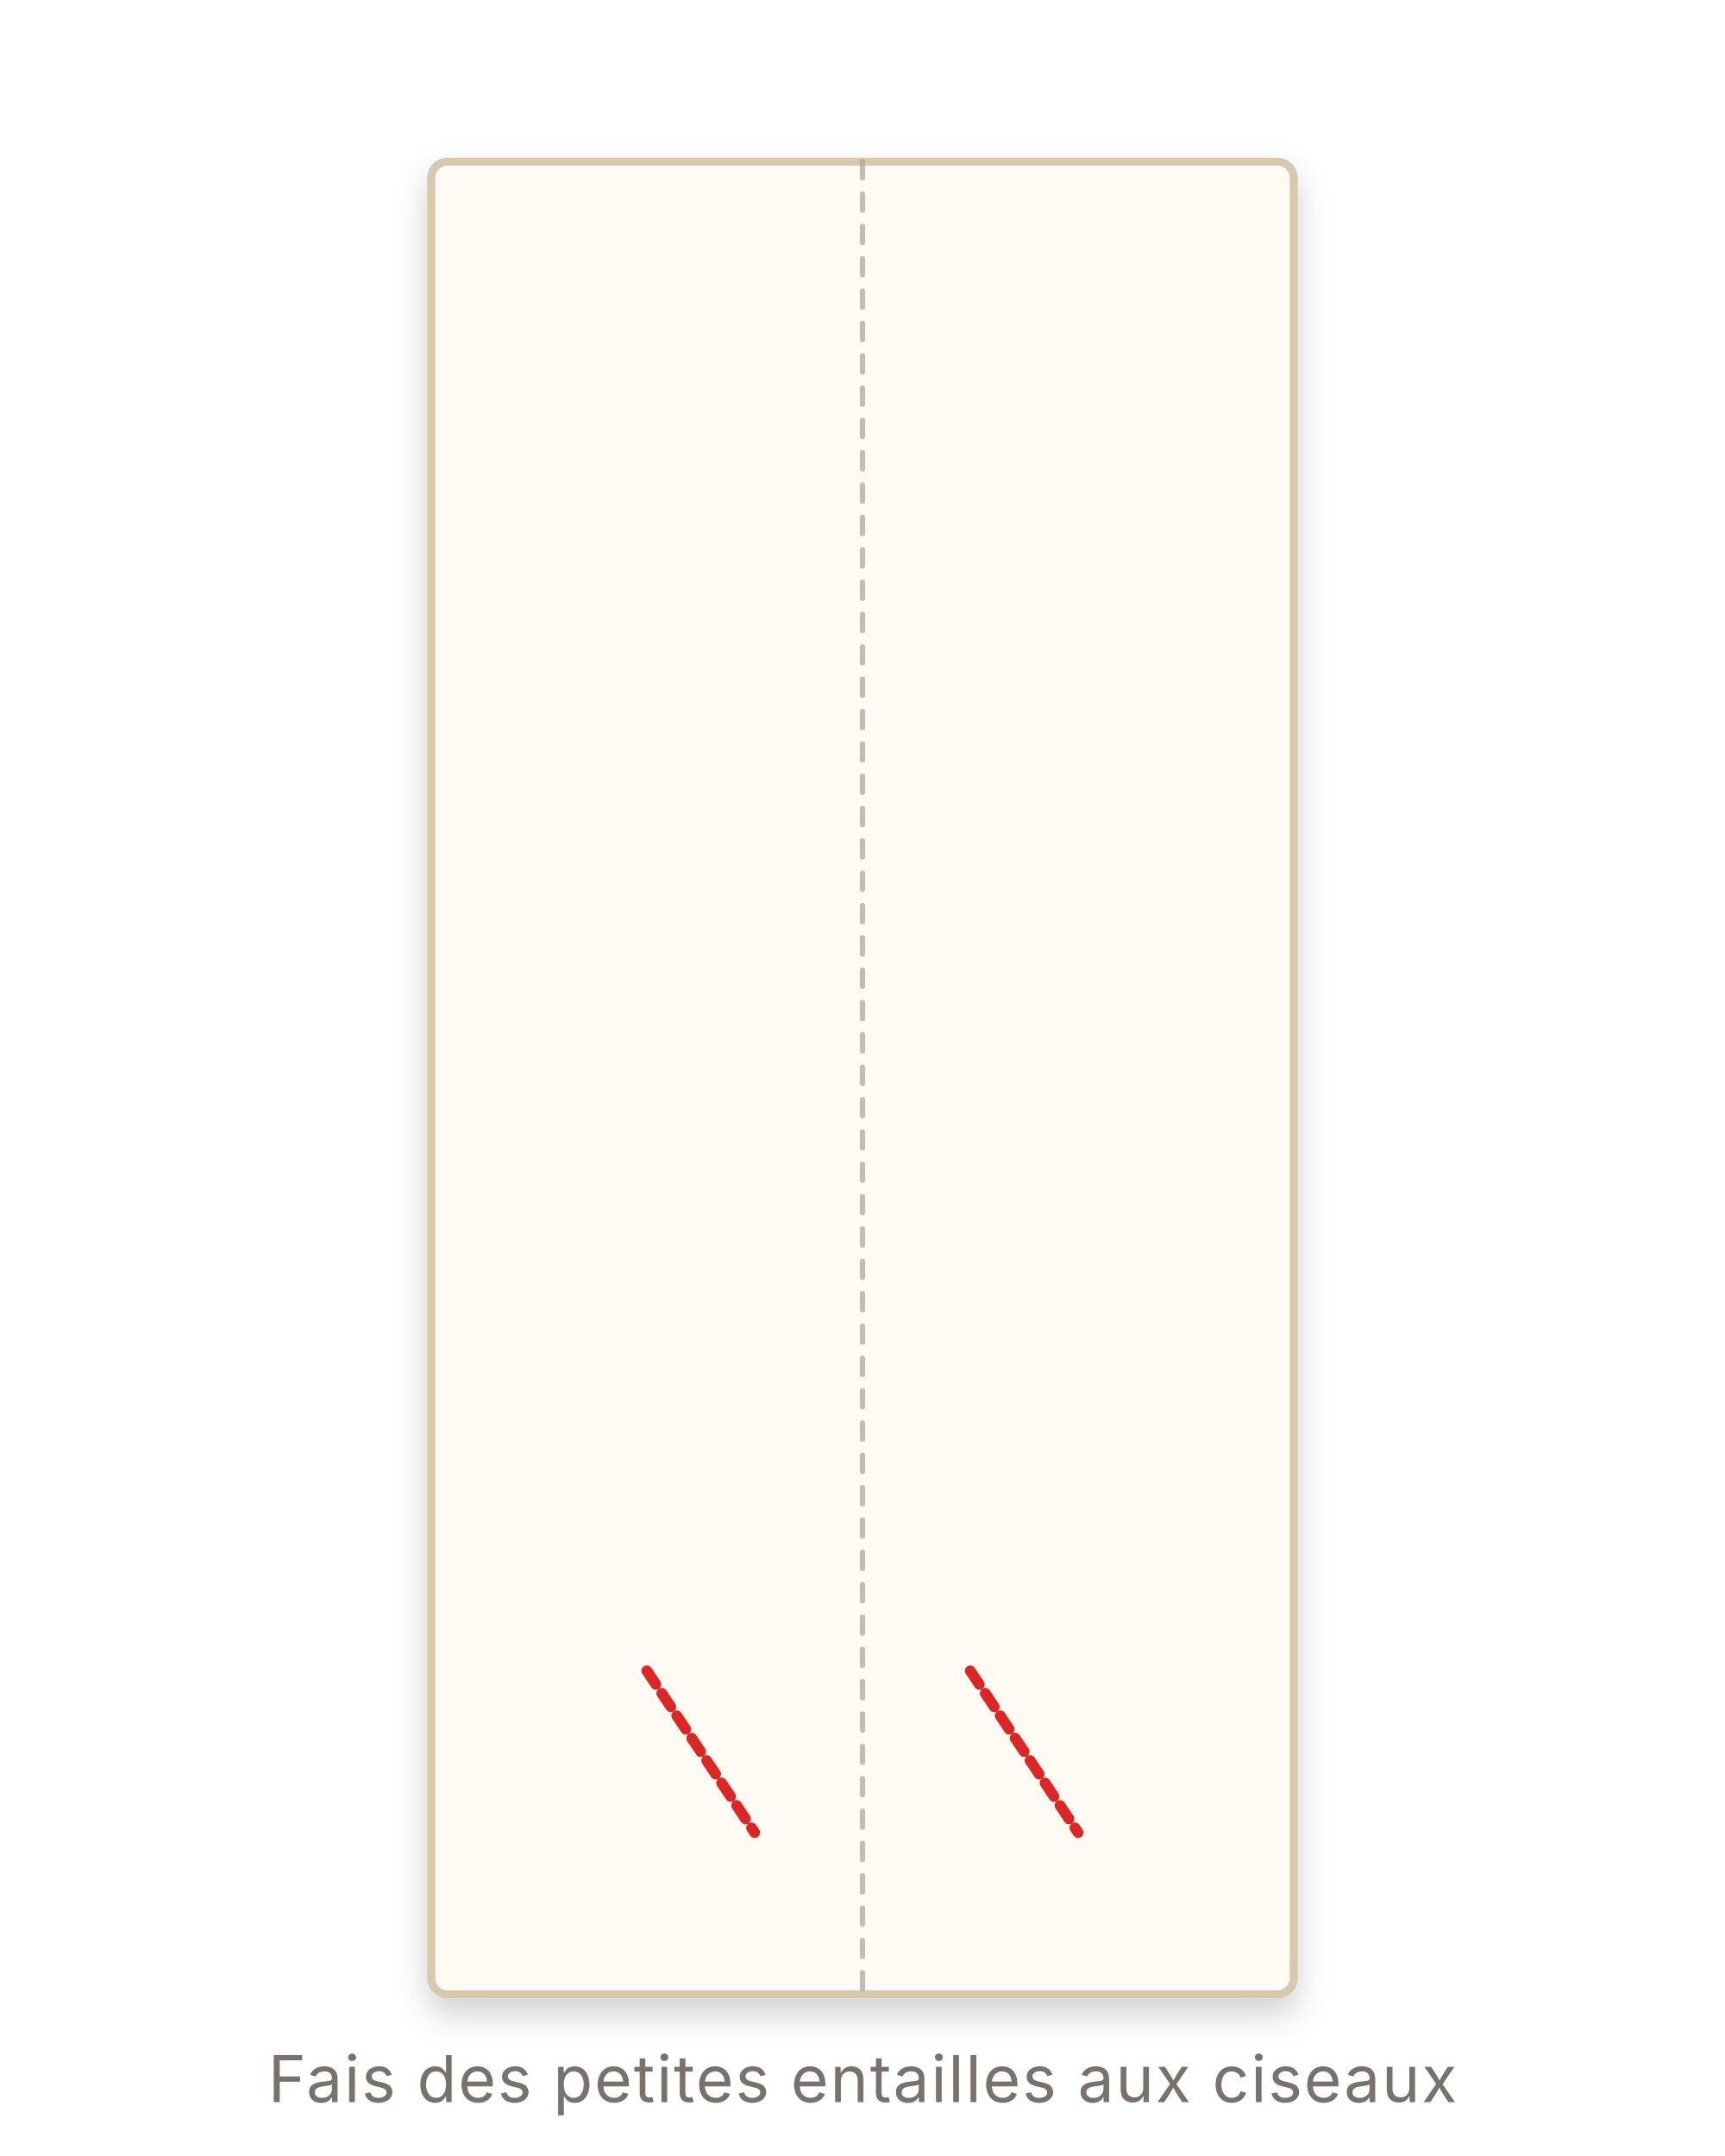
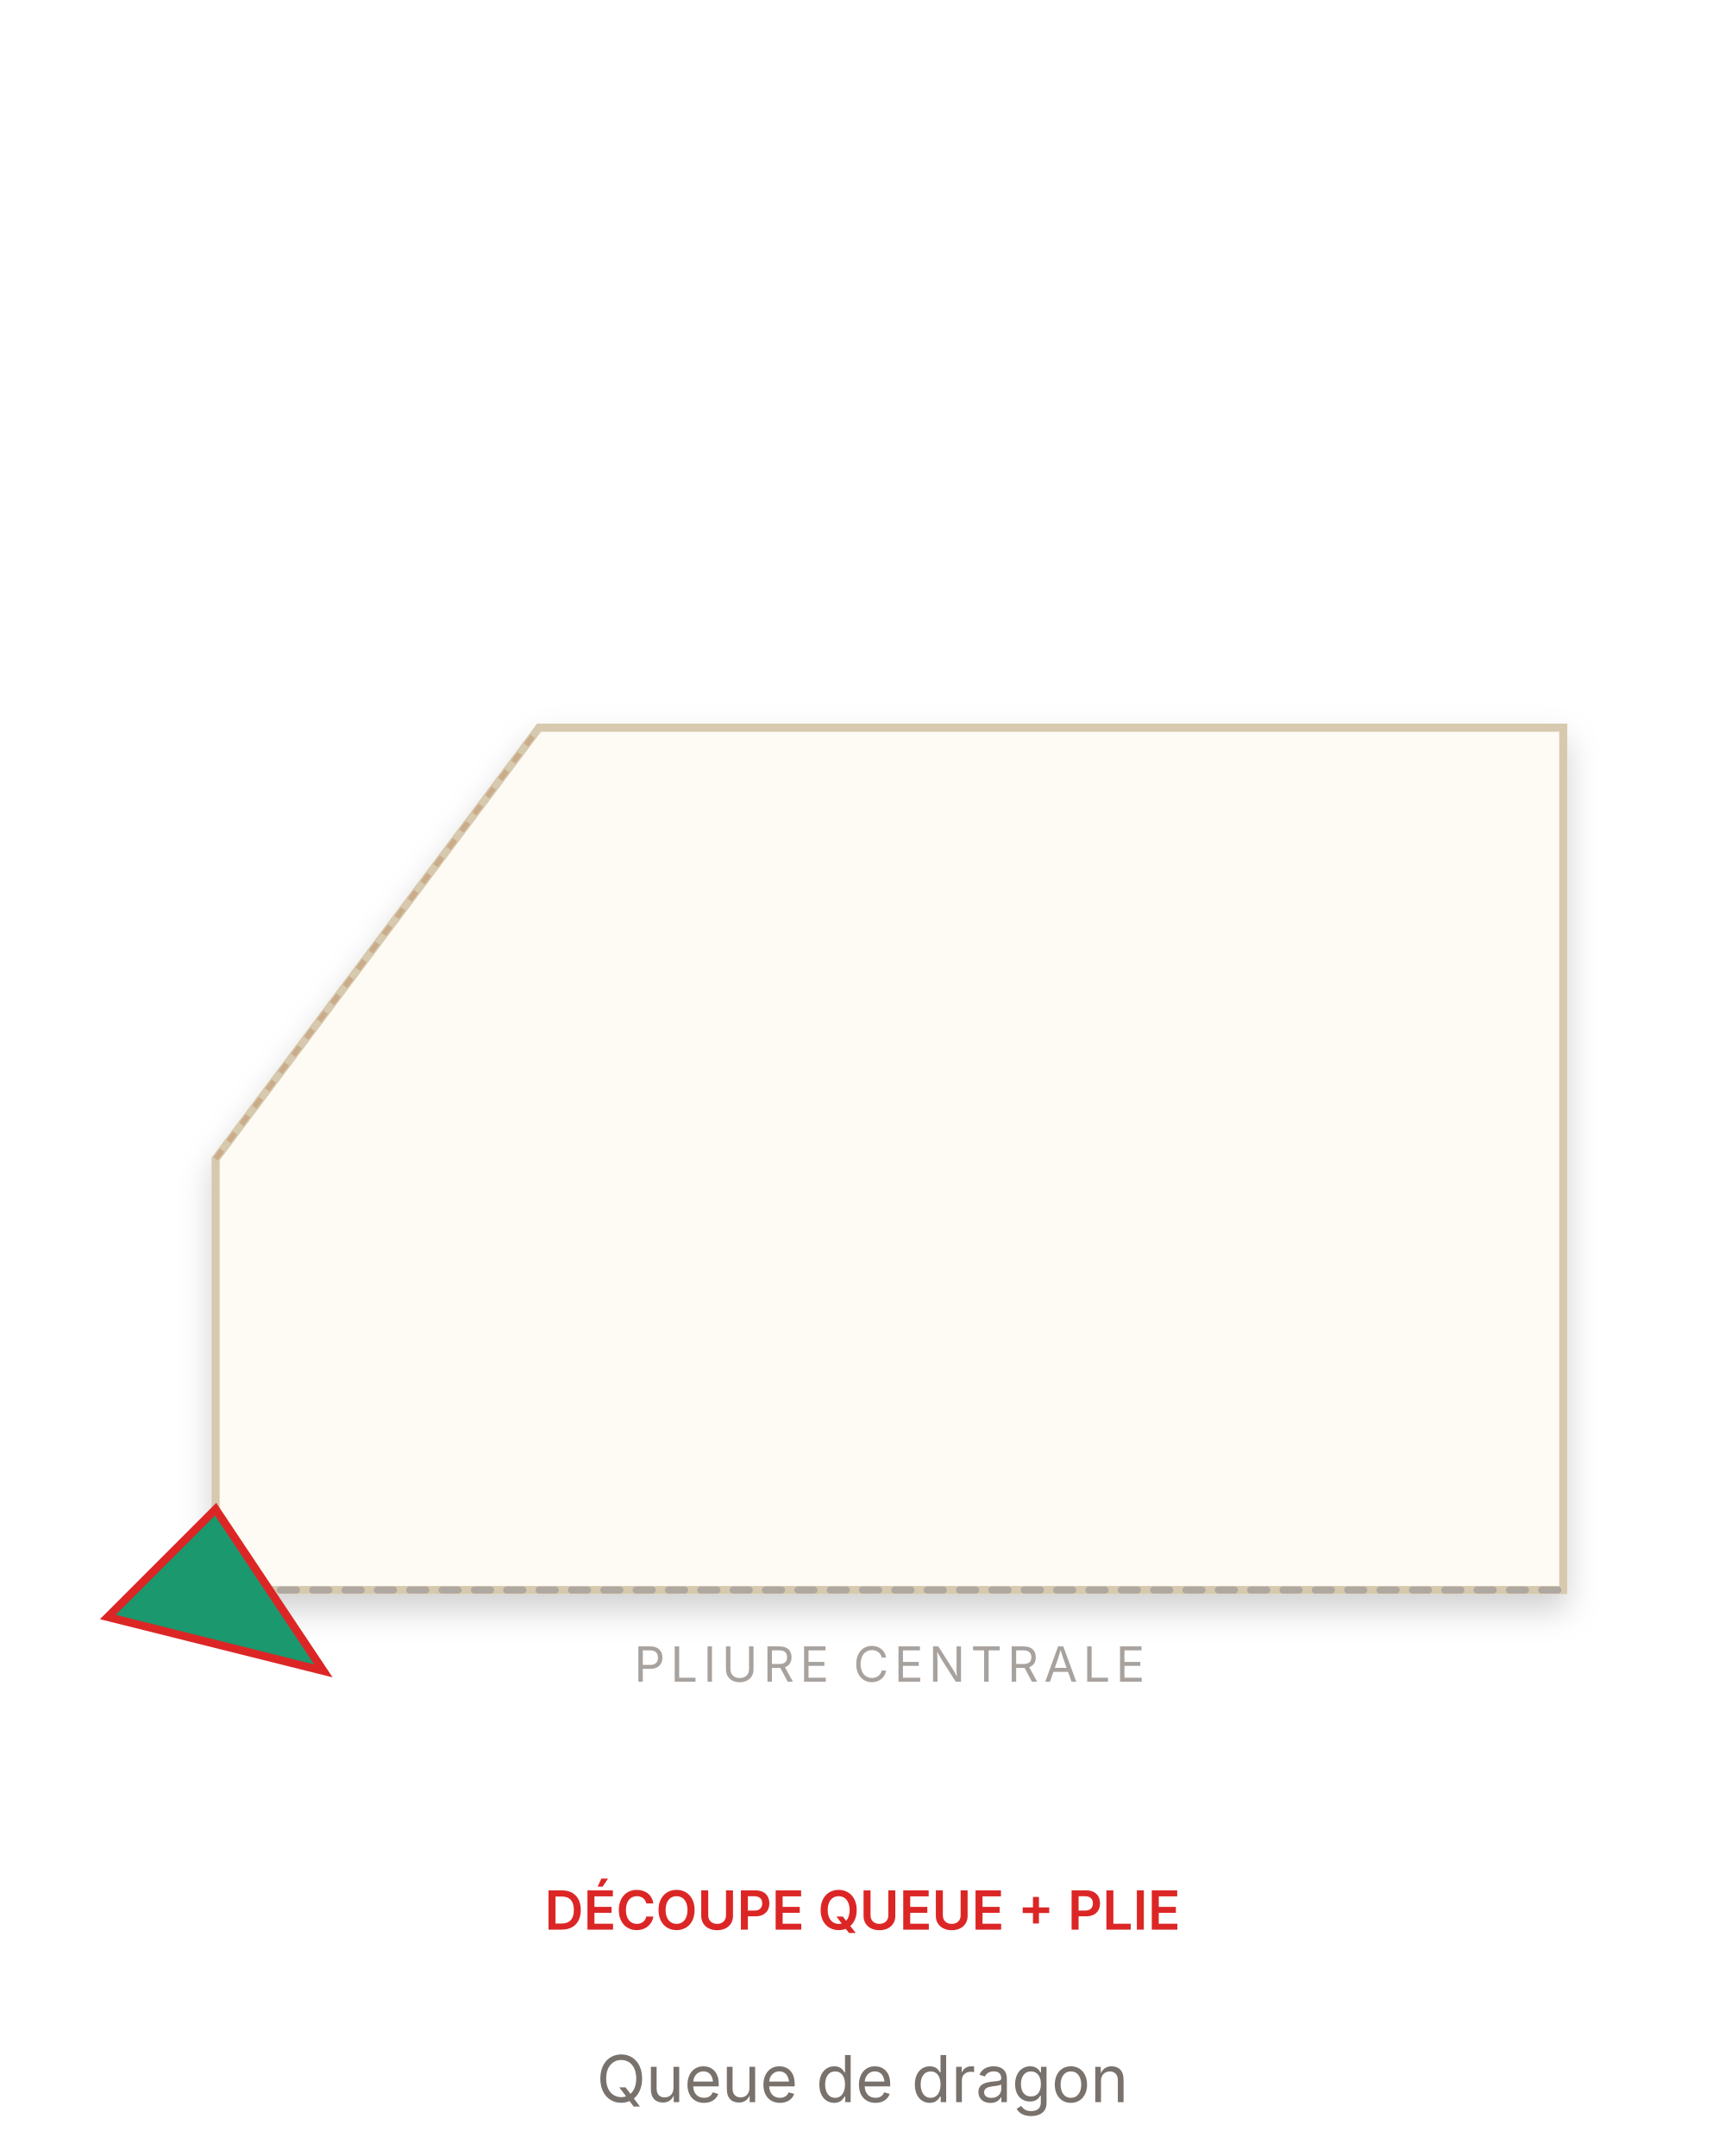
- <svg xmlns="http://www.w3.org/2000/svg" viewBox="0 0 320 400" fill="none" font-family="system-ui, -apple-system, sans-serif">
+ <svg xmlns="http://www.w3.org/2000/svg" viewBox="0 0 320 400" fill="none" font-family="system-ui,-apple-system,sans-serif">
  <defs>
    <filter id="ps" x="-10%" y="-10%" width="120%" height="120%">
      <feGaussianBlur in="SourceAlpha" stdDeviation="3" />
      <feOffset dx="0" dy="3" />
      <feComponentTransfer>
        <feFuncA type="linear" slope="0.18" />
      </feComponentTransfer>
      <feMerge>
        <feMergeNode />
        <feMergeNode in="SourceGraphic" />
      </feMerge>
    </filter>
    <marker id="arr" viewBox="0 0 10 10" refX="8" refY="5" markerWidth="6" markerHeight="6" orient="auto-start-reverse">
      <path d="M 0 0 L 10 5 L 0 10 z" fill="#6366f1" />
    </marker>
    <marker id="arrT" viewBox="0 0 10 10" refX="8" refY="5" markerWidth="6" markerHeight="6" orient="auto-start-reverse">
      <path d="M 0 0 L 10 5 L 0 10 z" fill="#14b8a6" />
    </marker>
    <linearGradient id="foldTri" x1="0" y1="0" x2="1" y2="1">
      <stop offset="0" stop-color="#fff7ed" />
      <stop offset="1" stop-color="#fed7aa" stop-opacity="0.7" />
    </linearGradient>
  </defs>
-   <rect x="80" y="30" width="160" height="340" rx="3" fill="#fefaf4" stroke="#d6c9ae" stroke-width="1.5" filter="url(#ps)" />
-   <line x1="160" y1="30" x2="160" y2="370" stroke="#a8a29e" stroke-width="1" stroke-dasharray="3 3" stroke-linecap="round" opacity="0.7" />
-   <line x1="120" y1="310" x2="140" y2="340" stroke="#dc2626" stroke-width="2" stroke-dasharray="3 2" stroke-linecap="round" />
-   <line x1="180" y1="310" x2="200" y2="340" stroke="#dc2626" stroke-width="2" stroke-dasharray="3 2" stroke-linecap="round" />
-   <text x="100" y="290" font-size="22">✂️</text>
-   <text x="160" y="390" text-anchor="middle" font-size="12" fill="#78716c" letter-spacing="0.3">Fais des petites entailles aux ciseaux</text>
+   <polygon points="40,215 100,135 290,135 290,295 40,295" fill="#fefaf4" stroke="#d6c9ae" stroke-width="1.5" filter="url(#ps)" />
+   <line x1="40" y1="295" x2="290" y2="295" stroke="#a8a29e" stroke-width="1.3" stroke-dasharray="3 3" stroke-linecap="round" opacity="0.85" />
+   <text x="165" y="312" text-anchor="middle" font-size="9" fill="#a8a29e" letter-spacing="1">PLIURE CENTRALE</text>
+   <line x1="40" y1="215" x2="100" y2="135" stroke="#c4a07c" stroke-width="1" stroke-dasharray="2 2" opacity="0.7" />
+   <polygon points="40,280 60,310 20,300" fill="hsl(160, 70%, 35%)" stroke="#dc2626" stroke-width="1.5" />
+   <text x="10" y="340" font-size="18">✂️</text>
+   <text x="160" y="358" text-anchor="middle" font-size="10" fill="#dc2626" font-weight="600">DÉCOUPE QUEUE + PLIE</text>
+   <text x="160" y="390" text-anchor="middle" font-size="12" fill="#78716c">Queue de dragon</text>
</svg>
